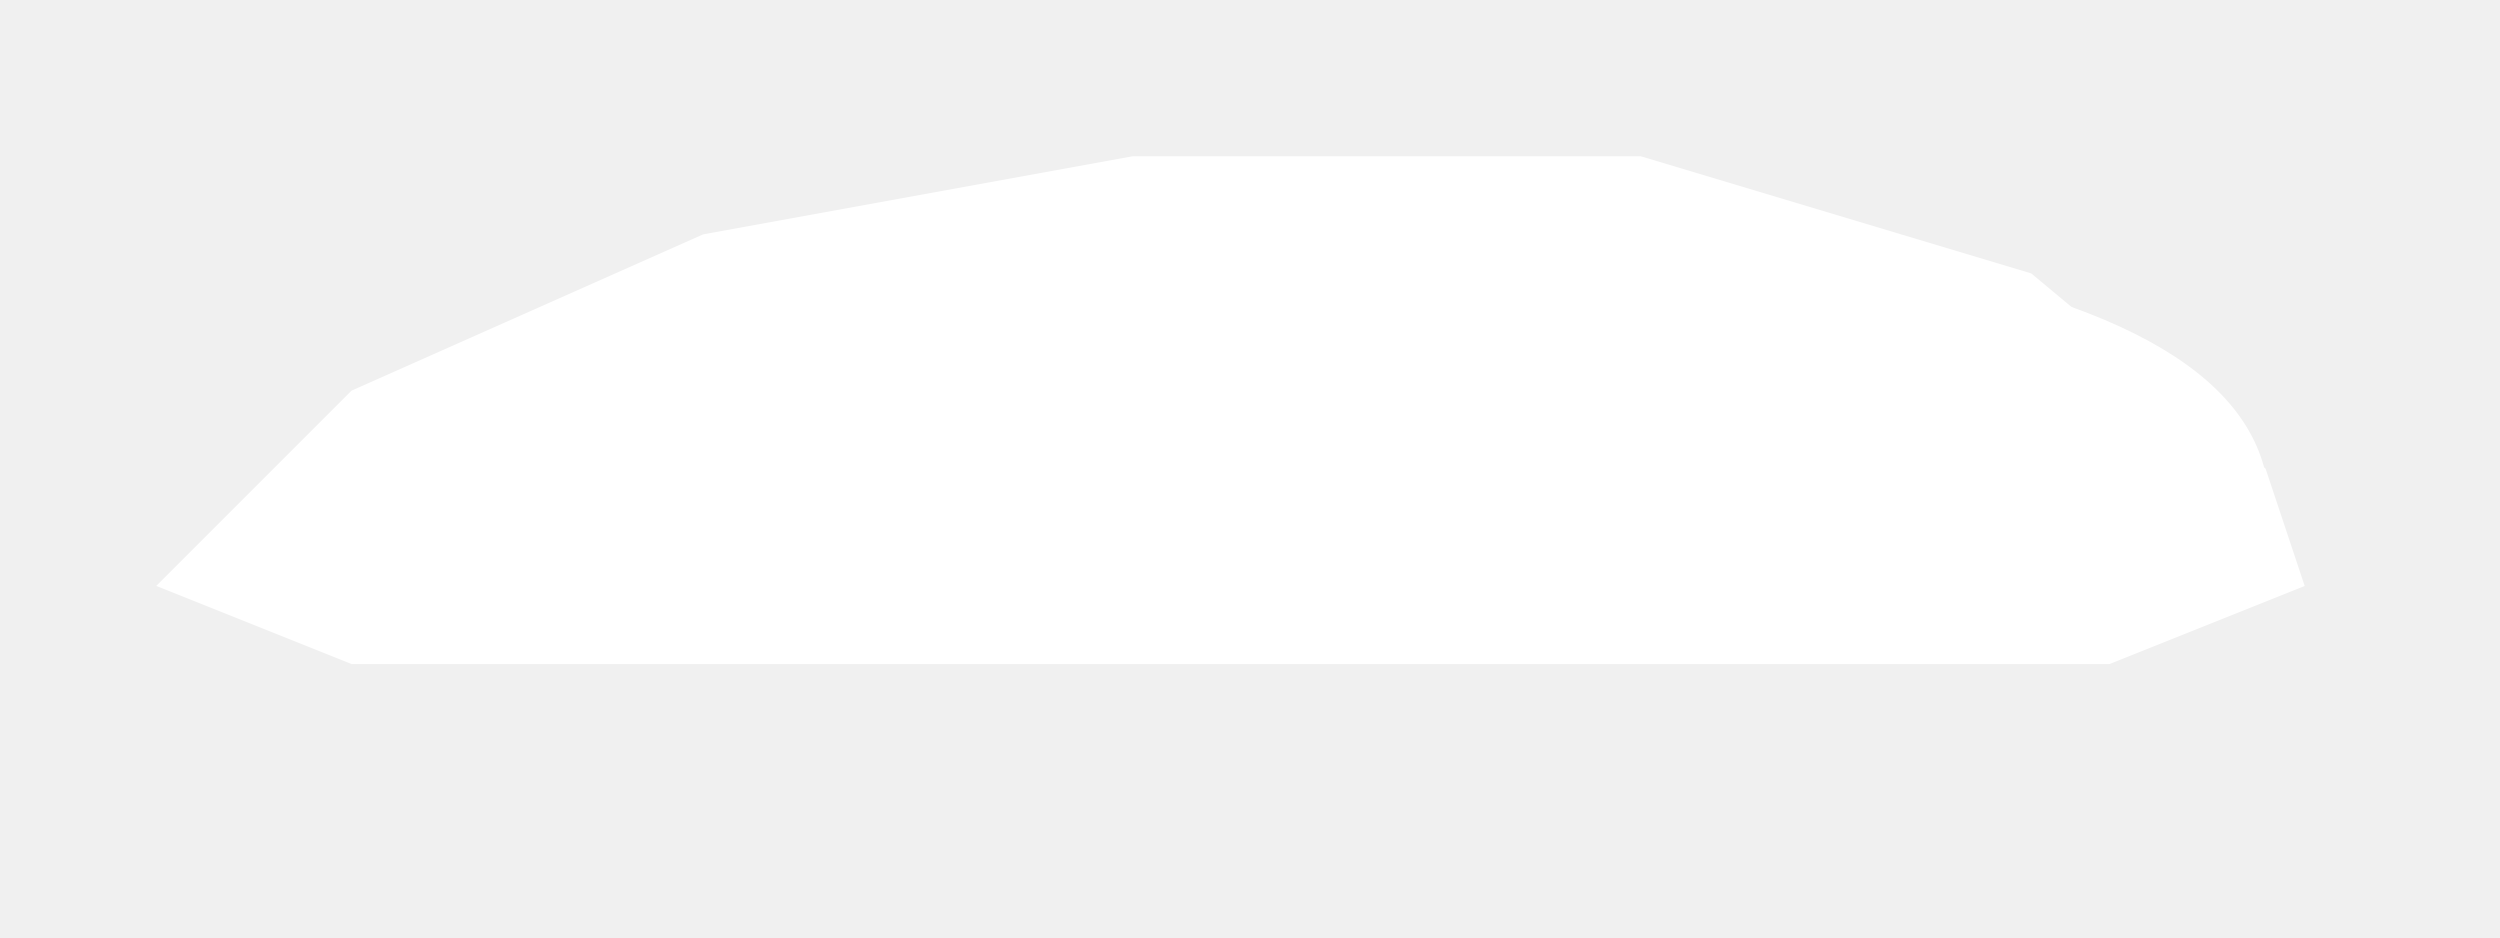
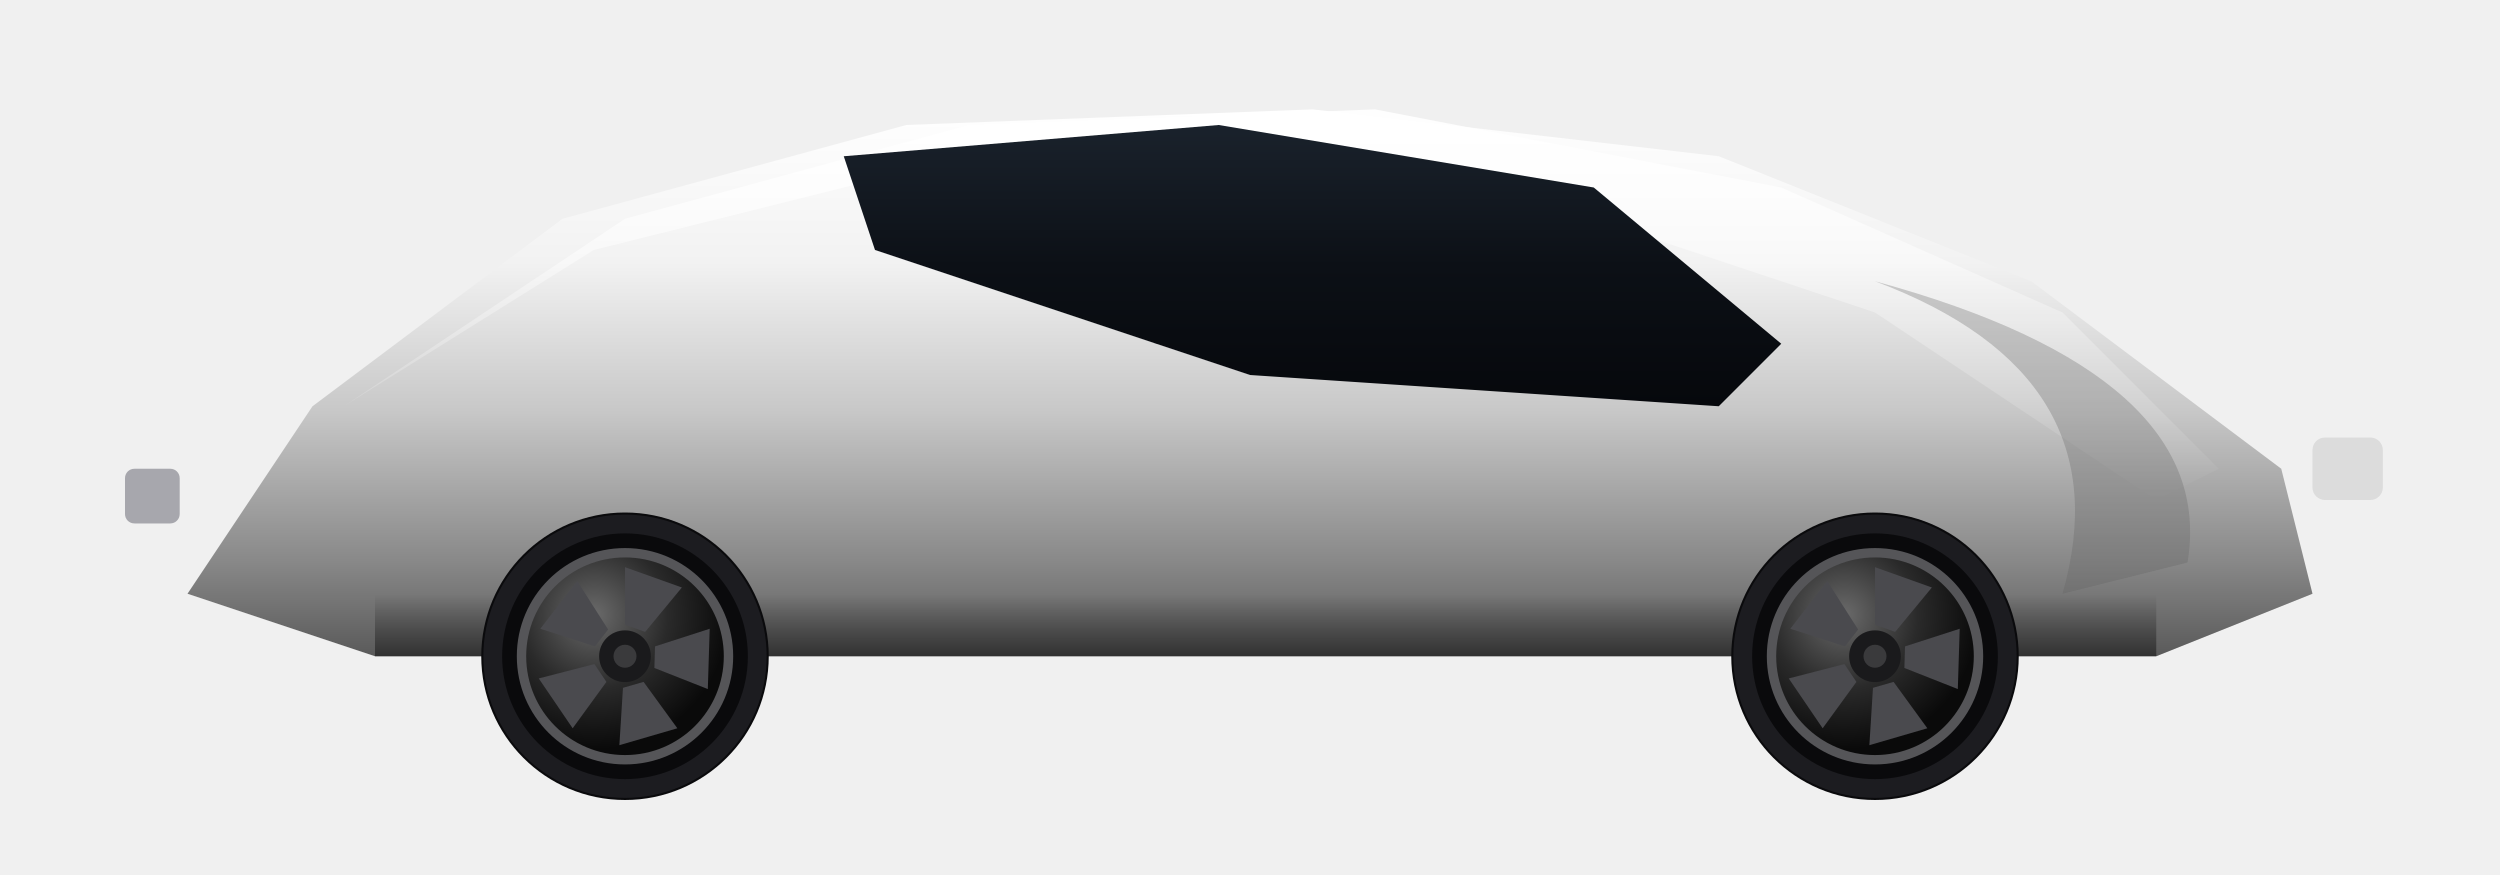
- <svg xmlns="http://www.w3.org/2000/svg" viewBox="0 0 128 48" width="256" height="96">
-   <path id="body" fill="#ffffff" d="M8 30 L18 20 L36 12 L58 8 L84 8 L104 14 L116 24 L118 30 L108 34 L18 34 Z" />
-   <path fill="#ffffff" d="M100 14 Q118 18 116 28 L108 30 Q112 18 100 14 Z" />
+ <svg xmlns="http://www.w3.org/2000/svg" viewBox="0 0 160 56" width="320" height="112">
+   <defs>
+     <linearGradient id="paint" x1="0" y1="0" x2="0" y2="1">
+       <stop offset="0%" stop-color="#ffffff" />
+       <stop offset="28%" stop-color="#f2f2f2" />
+       <stop offset="55%" stop-color="#c8c8c8" />
+       <stop offset="82%" stop-color="#8a8a8a" />
+       <stop offset="100%" stop-color="#5a5a5a" />
+     </linearGradient>
+     <linearGradient id="paintHi" x1="0" y1="0" x2="0" y2="1">
+       <stop offset="0%" stop-color="#ffffff" stop-opacity="0.95" />
+       <stop offset="45%" stop-color="#ffffff" stop-opacity="0.35" />
+       <stop offset="100%" stop-color="#ffffff" stop-opacity="0" />
+     </linearGradient>
+     <linearGradient id="glass" x1="0" y1="0" x2="0" y2="1">
+       <stop offset="0%" stop-color="#1a222c" />
+       <stop offset="50%" stop-color="#0c1016" />
+       <stop offset="100%" stop-color="#06080c" />
+     </linearGradient>
+     <linearGradient id="rocker" x1="0" y1="0" x2="0" y2="1">
+       <stop offset="0%" stop-color="#000000" stop-opacity="0" />
+       <stop offset="100%" stop-color="#000000" stop-opacity="0.45" />
+     </linearGradient>
+     <radialGradient id="rimShine" cx="35%" cy="30%" r="65%">
+       <stop offset="0%" stop-color="#6a6a6a" />
+       <stop offset="55%" stop-color="#2a2a2a" />
+       <stop offset="100%" stop-color="#0a0a0a" />
+     </radialGradient>
+   </defs>
+   <g id="vehicle">
+     <path fill="url(#paint)" d="M12 38 L20 26 L36 14 L58 8 L84 7 L110 10 L130 18 L146 30 L148 38 L138 42 L24 42 Z" />
+     <path fill="url(#rocker)" d="M24 38 L138 38 L138 42 L24 42 Z" />
+     <path fill="url(#paintHi)" d="M22 26 L40 14 L62 8 L88 7 L114 12 L132 20 L142 30 L138 32 L120 20 L90 10 L62 10 L38 16 Z" />
+     <path fill="#606060" opacity="0.3" d="M120 18 Q142 24 140 36 L132 38 Q136 24 120 18 Z" />
+     <path fill="url(#glass)" d="M54 10 L78 8 L102 12 L114 22 L110 26 L80 24 L56 16 Z" />
+     <circle cx="40" cy="42" r="9.2" fill="#0a0a0c" />
+     <circle cx="40" cy="42" r="8.464" fill="none" stroke="#1c1c20" stroke-width="1.2" />
+     <circle cx="40" cy="42" r="6.624" fill="url(#rimShine)" />
+     <path d="M40.00 39.98 L40.00 36.30 L43.64 37.60 L41.29 40.44 Z" fill="#4a4a4e" />
+     <path d="M41.92 41.37 L45.42 40.24 L45.30 44.10 L41.88 42.75 Z" fill="#4a4a4e" />
+     <path d="M41.19 43.64 L43.35 46.61 L39.64 47.69 L39.87 44.02 Z" fill="#4a4a4e" />
+     <path d="M38.81 43.64 L36.65 46.61 L34.48 43.42 L38.04 42.50 Z" fill="#4a4a4e" />
+     <path d="M38.08 41.37 L34.58 40.24 L36.94 37.18 L38.92 40.29 Z" fill="#4a4a4e" />
+     <circle cx="40" cy="42" r="1.656" fill="#1a1a1c" />
+     <circle cx="40" cy="42" r="0.736" fill="#3a3a3c" />
+     <circle cx="40" cy="42" r="6.624" fill="none" stroke="#555558" stroke-width="0.6" />
+     <circle cx="120" cy="42" r="9.2" fill="#0a0a0c" />
+     <circle cx="120" cy="42" r="8.464" fill="none" stroke="#1c1c20" stroke-width="1.2" />
+     <circle cx="120" cy="42" r="6.624" fill="url(#rimShine)" />
+     <path d="M120.00 39.98 L120.00 36.30 L123.64 37.60 L121.29 40.44 Z" fill="#4a4a4e" />
+     <path d="M121.92 41.37 L125.42 40.24 L125.30 44.10 L121.88 42.75 Z" fill="#4a4a4e" />
+     <path d="M121.19 43.64 L123.35 46.61 L119.64 47.69 L119.87 44.02 Z" fill="#4a4a4e" />
+     <path d="M118.81 43.64 L116.65 46.61 L114.48 43.42 L118.04 42.50 Z" fill="#4a4a4e" />
+     <path d="M118.08 41.37 L114.58 40.24 L116.94 37.18 L118.92 40.29 Z" fill="#4a4a4e" />
+     <circle cx="120" cy="42" r="1.656" fill="#1a1a1c" />
+     <circle cx="120" cy="42" r="0.736" fill="#3a3a3c" />
+     <circle cx="120" cy="42" r="6.624" fill="none" stroke="#555558" stroke-width="0.6" />
+     <rect x="148" y="28" width="4.5" height="4" rx="0.8" fill="#d8d8d8" opacity="0.85" />
+     <rect x="8" y="30" width="3.5" height="3.5" rx="0.6" fill="#888890" opacity="0.7" />
+   </g>
</svg>
